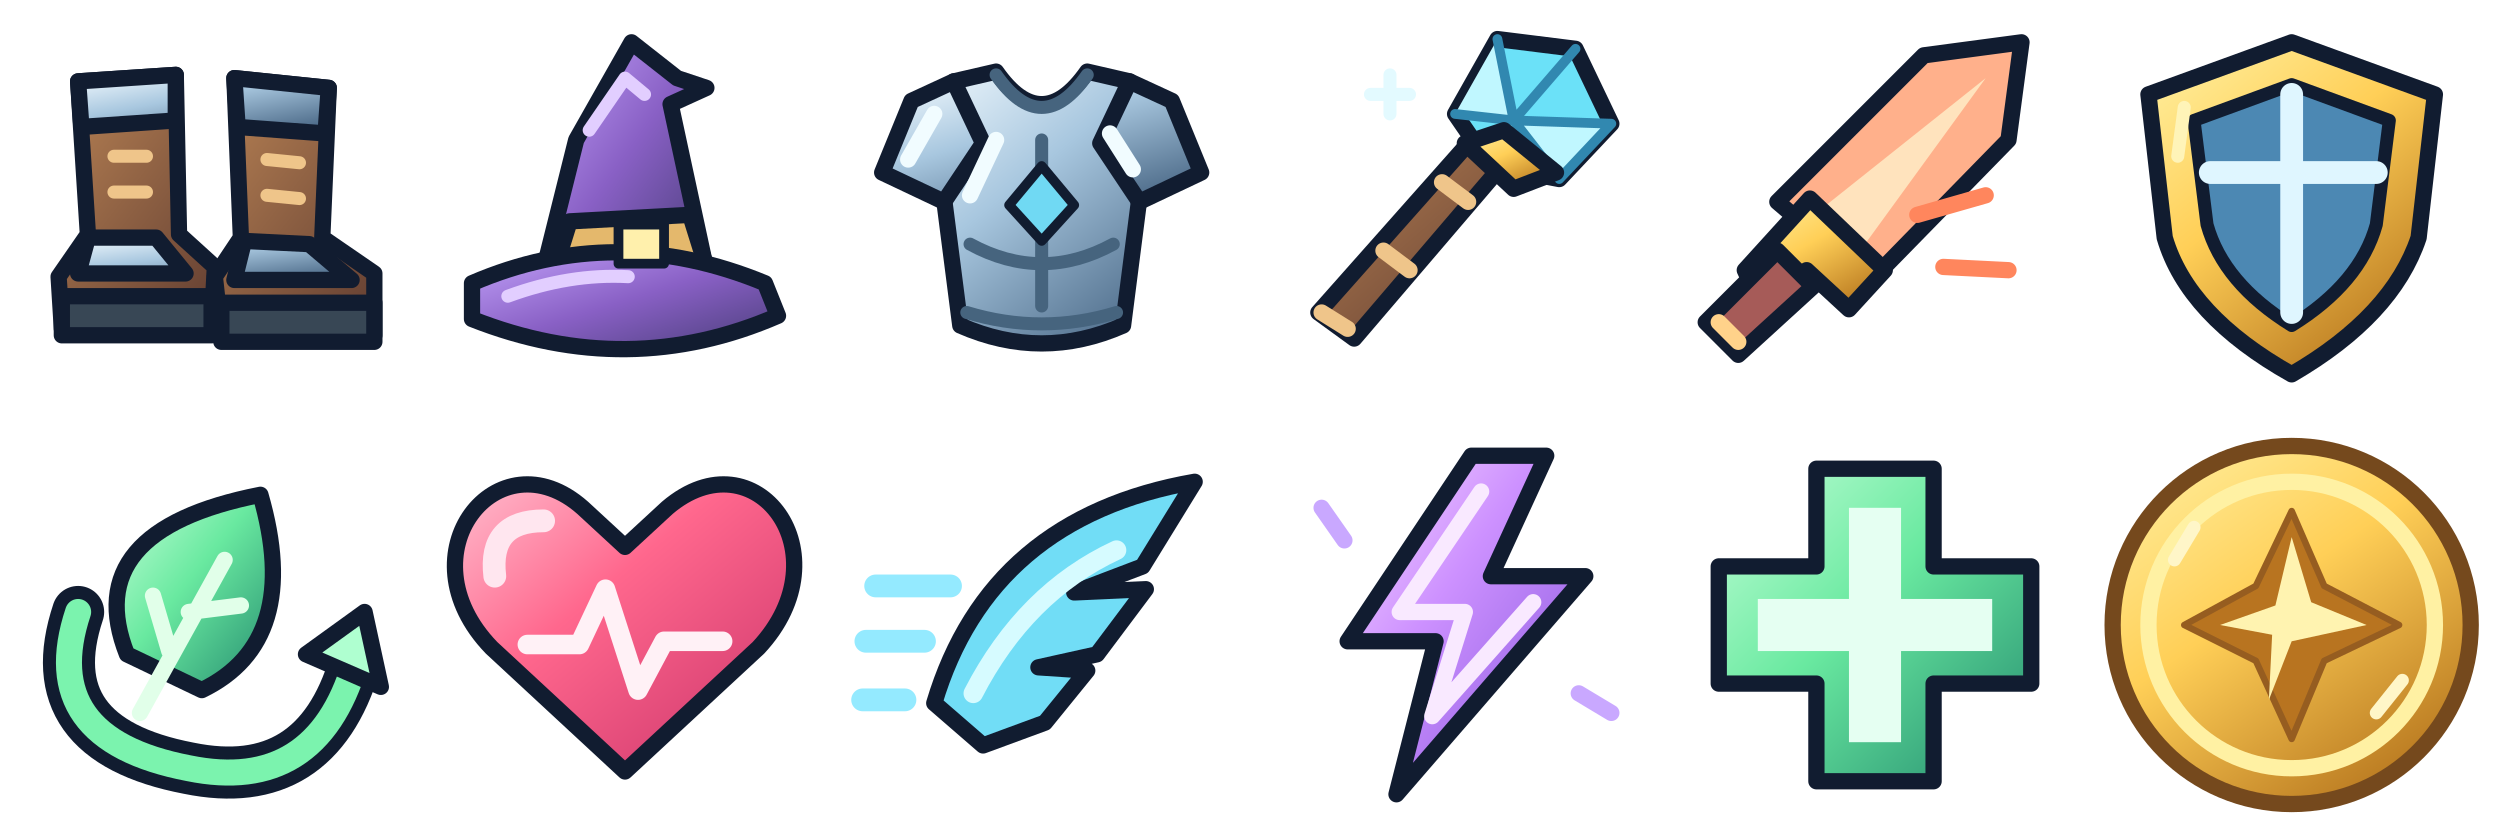
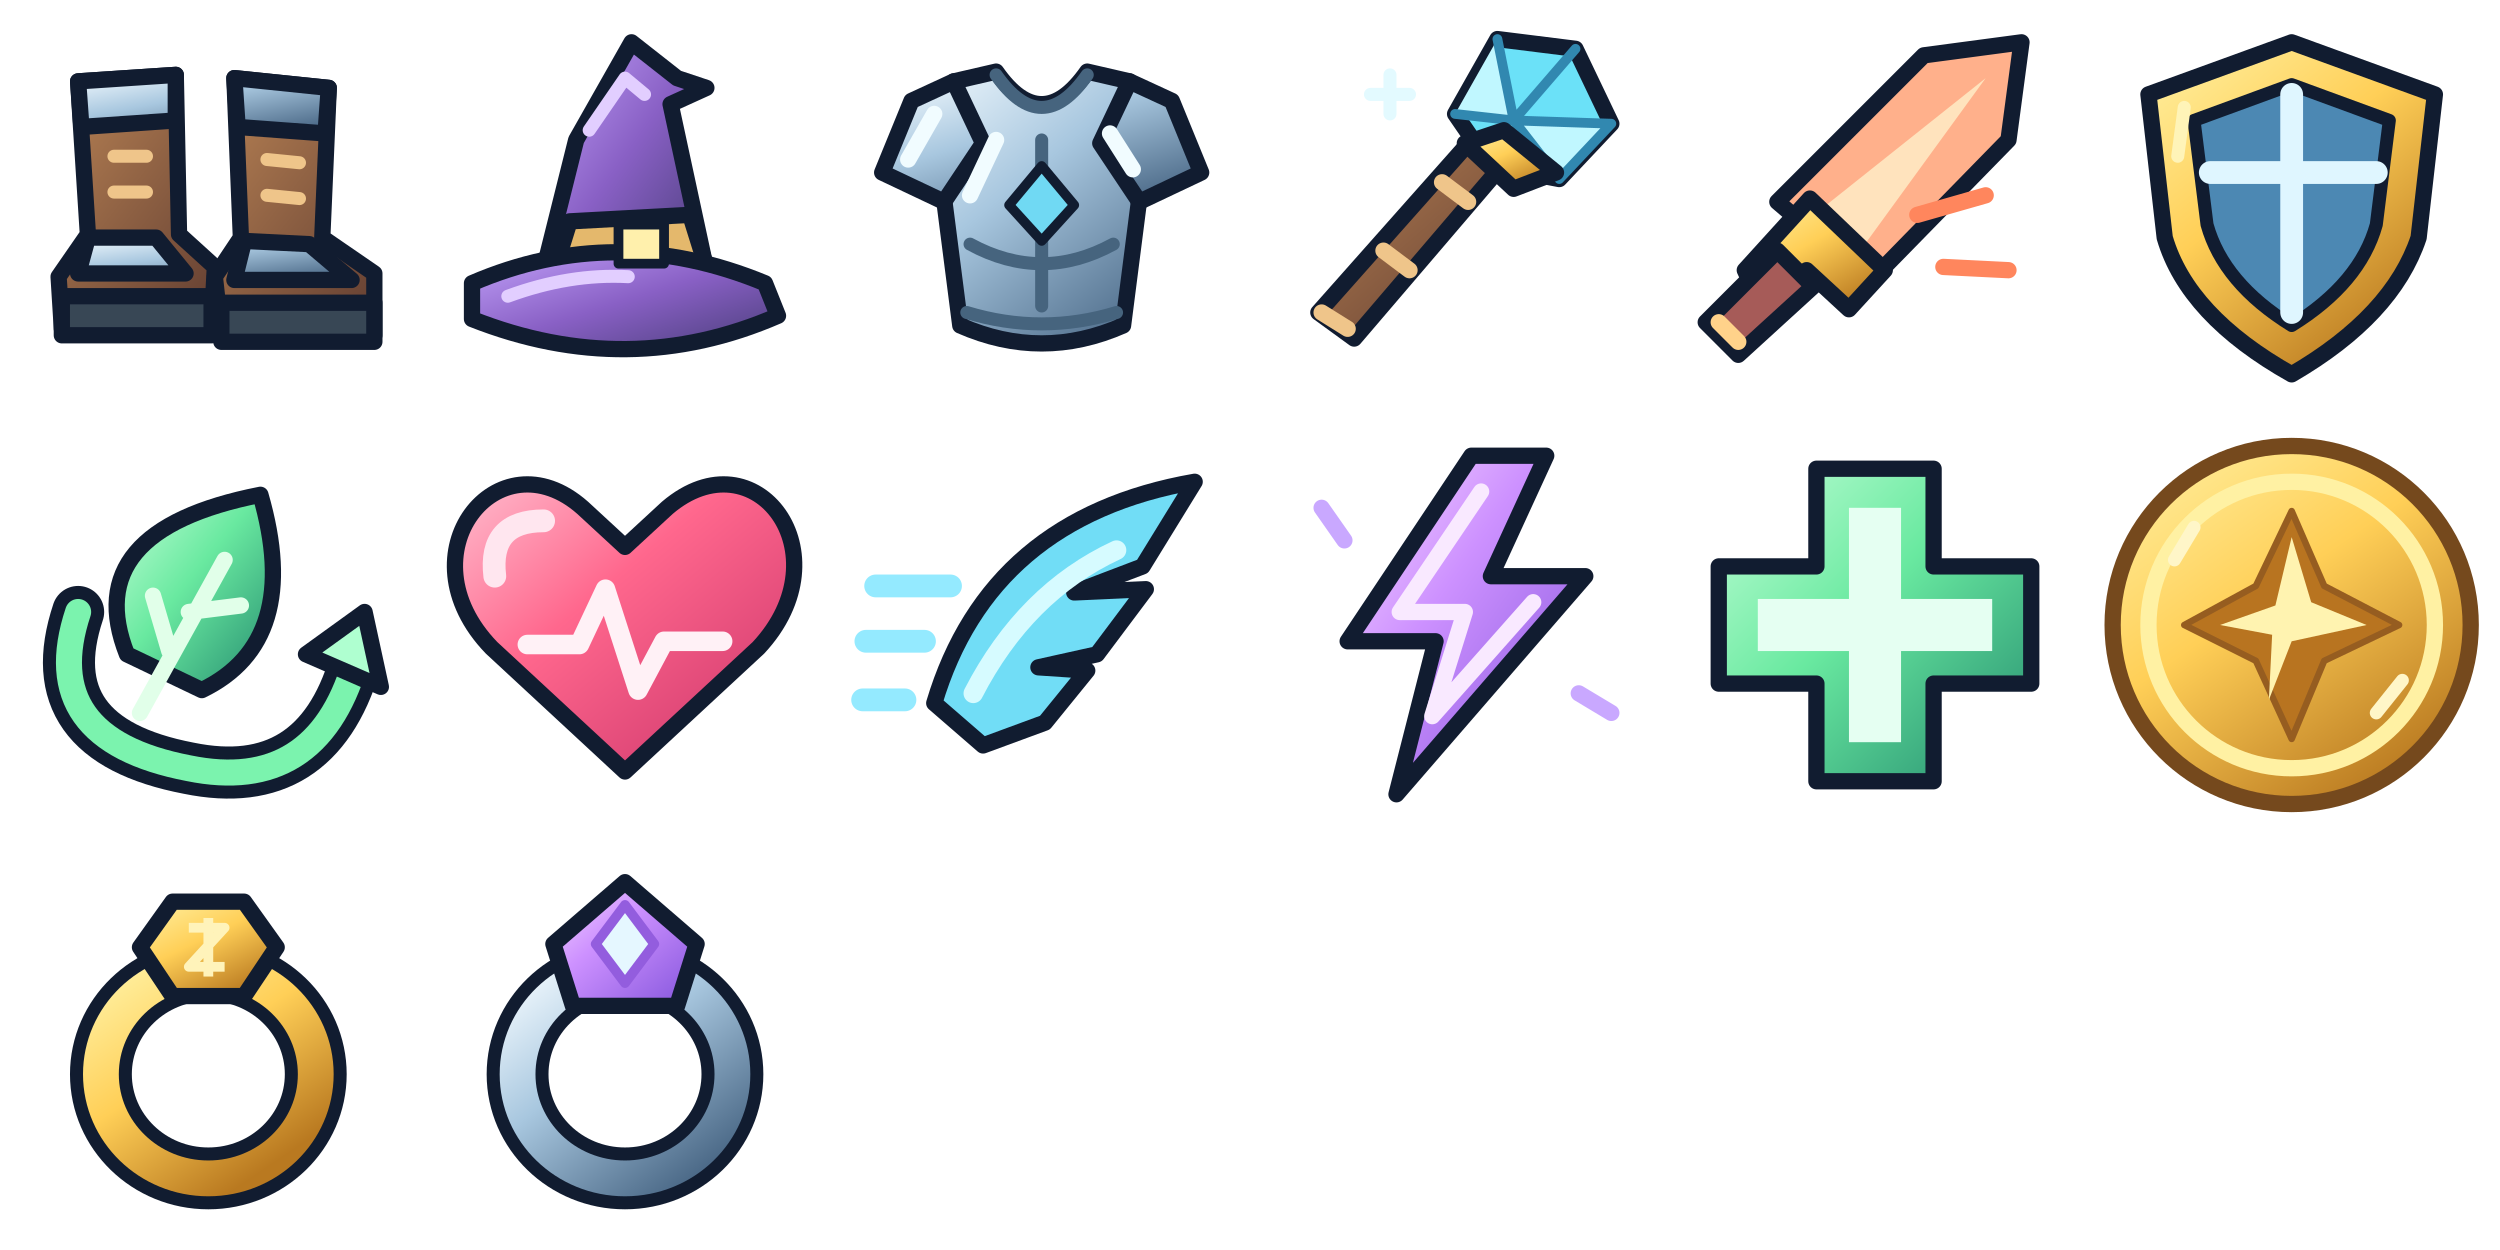
- <svg xmlns="http://www.w3.org/2000/svg" width="768" height="256" viewBox="0 0 768 256">
+ <svg xmlns="http://www.w3.org/2000/svg" width="768" height="384" viewBox="0 0 768 384">
  <defs>
    <linearGradient id="steel" x1="0" y1="0" x2="0.8" y2="1">
      <stop stop-color="#f4fbff" />
      <stop offset="0.45" stop-color="#a8c7df" />
      <stop offset="1" stop-color="#4d6b89" />
    </linearGradient>
    <linearGradient id="leather" x1="0" y1="0" x2="0.8" y2="1">
      <stop stop-color="#ba8455" />
      <stop offset="1" stop-color="#694334" />
    </linearGradient>
    <linearGradient id="cloth" x1="0" y1="0" x2="1" y2="1">
      <stop stop-color="#c2a2fa" />
      <stop offset="0.5" stop-color="#8960c5" />
      <stop offset="1" stop-color="#493d79" />
    </linearGradient>
    <linearGradient id="gold" x1="0" y1="0" x2="0.7" y2="1">
      <stop stop-color="#fff2a5" />
      <stop offset="0.48" stop-color="#ffcf57" />
      <stop offset="1" stop-color="#b97920" />
    </linearGradient>
    <linearGradient id="heart" x1="0" y1="0" x2="1" y2="1">
      <stop stop-color="#ffbdce" />
      <stop offset="0.4" stop-color="#ff678d" />
      <stop offset="1" stop-color="#c93269" />
    </linearGradient>
    <linearGradient id="green" x1="0" y1="0" x2="1" y2="1">
      <stop stop-color="#c2ffd7" />
      <stop offset="0.45" stop-color="#69e9a0" />
      <stop offset="1" stop-color="#238a6e" />
    </linearGradient>
    <linearGradient id="energy" x1="0" y1="0" x2="1" y2="1">
      <stop stop-color="#f8d9ff" />
      <stop offset="0.4" stop-color="#cd91ff" />
      <stop offset="1" stop-color="#8253db" />
    </linearGradient>
  </defs>
  <g stroke="#111c30" stroke-width="5" stroke-linejoin="round" stroke-linecap="round">
    <g>
      <path d="M24 25 54 23 55 72 66 82 65 101 19 101 18 85 27 72Z" fill="url(#leather)" />
      <path d="M72 24 101 27 99 73 115 84 115 103 68 103 66 85 74 73Z" fill="url(#leather)" />
      <path d="M24 25 54 23 54 37 25 39ZM72 24 101 27 100 41 73 39Z" fill="url(#steel)" />
      <path d="M19 91 65 91 65 103 19 103ZM68 93 115 93 115 105 68 105Z" fill="#384755" />
      <path d="M27 73 48 73 57 84 24 84ZM75 74 95 75 108 86 72 86Z" fill="url(#steel)" />
      <path d="M35 48 45 48M35 59 45 59M82 49 92 50M82 60 92 61" stroke="#efc58a" stroke-width="4" />
    </g>
    <g transform="translate(128)">
      <path d="M39 83 49 43 66 13 80 24 89 27 78 32 89 83Z" fill="url(#cloth)" />
      <path d="M47 68 84 66 89 82 42 84Z" fill="#e4b86c" />
      <path d="M17 87Q61 68 107 87L111 97Q65 117 17 98Z" fill="url(#cloth)" />
      <path d="M53 40 64 24 70 29M28 91Q47 84 65 85" stroke="#e2ceff" stroke-width="4" fill="none" />
      <path d="M62 69 76 69 76 81 62 81Z" fill="#fff0ac" stroke-width="3" />
    </g>
    <g transform="translate(256)">
      <path d="M37 25 50 22Q64 42 78 22L91 25 105 51 94 61 89 100Q64 111 39 100L34 61 23 51Z" fill="url(#steel)" />
      <path d="M37 25 24 31 15 53 34 62 46 44ZM91 25 104 31 113 53 94 62 82 44Z" fill="url(#steel)" />
      <path d="M50 23Q64 43 78 23M64 43 64 94M42 75Q64 87 86 75M41 96Q64 103 87 96" fill="none" stroke="#46647e" stroke-width="4" />
      <path d="M50 43 42 60M85 41 92 52M31 35 23 49" stroke="#f1fcff" stroke-width="5" fill="none" />
      <path d="M64 51 74 63 64 74 54 63Z" fill="#70d9f3" stroke-width="3" />
    </g>
    <g transform="translate(384)">
      <path d="M32 104 21 96 76 34 85 42Z" fill="url(#leather)" />
      <path d="M22 96 30 101M41 77 49 83M59 56 67 62" stroke="#efc58a" stroke-width="5" />
      <path d="M74 51 63 35 76 12 100 15 111 38 95 55Z" fill="#6be1f8" />
      <path d="M76 12 81 37 63 35M81 37 100 15M81 37 95 55 111 38Z" fill="#c0f7ff" stroke="#3188b0" stroke-width="3" />
      <path d="M66 44 81 58 94 53 78 40Z" fill="url(#gold)" />
      <path d="M43 23 43 35M37 29 49 29" stroke="#e3faff" stroke-width="4" />
    </g>
    <g transform="translate(512)">
      <path d="M48 74 34 62 79 17 109 13 105 43 61 88Z" fill="#ffb08b" />
      <path d="M44 67 98 24 58 79Z" fill="#ffe3bd" stroke="none" />
      <path d="M24 83 44 61 67 83 56 95 43 83 30 96Z" fill="url(#gold)" />
      <path d="M22 109 12 99 34 77 45 88Z" fill="#a65b58" />
      <path d="M16 99 22 105" stroke="#ffd28a" stroke-width="5" />
      <path d="M77 66 98 60M85 82 105 83" stroke="#ff865d" stroke-width="5" fill="none" />
    </g>
    <g transform="translate(640)">
      <path d="M64 13 108 29 103 73Q95 97 64 115 32 97 25 73L20 29Z" fill="url(#gold)" />
      <path d="M64 26 94 37 90 69Q85 87 64 100 43 87 38 69L34 37Z" fill="#4c88b3" stroke-width="4" />
      <path d="M64 29 64 96M39 53 90 53" stroke="#dff6ff" stroke-width="7" />
      <path d="M31 33 29 48" stroke="#fff4b8" stroke-width="4" fill="none" />
    </g>
    <g transform="translate(0 128)">
      <path d="M39 73Q24 35 80 24 93 69 62 84Z" fill="url(#green)" />
      <path d="M43 91 69 44M52 72 47 55M58 60 74 58" stroke="#e1ffe9" stroke-width="5" fill="none" />
      <path d="M24 60Q11 99 58 108 97 116 109 76" stroke="#111c30" stroke-width="16" fill="none" />
      <path d="M24 60Q11 99 58 108 97 116 109 76" stroke="#7bf3ae" stroke-width="8" fill="none" />
      <path d="M94 73 112 60 117 83Z" fill="#afffd0" />
    </g>
    <g transform="translate(128 128)">
      <path d="M64 109 23 71C-5 42 25 5 51 28L64 40 77 28C104 5 132 42 105 71Z" fill="url(#heart)" />
      <path d="M24 49Q22 32 39 32" stroke="#ffe6ef" stroke-width="7" fill="none" />
      <path d="M34 70 50 70 58 53 68 84 76 69 94 69" stroke="#fff1f6" stroke-width="6" fill="none" />
    </g>
    <g transform="translate(256 128)">
      <path d="M31 88Q48 31 111 20L95 46 74 54 96 53 81 73 63 77 78 78 65 94 46 101Z" fill="#71ddf6" />
      <path d="M43 85Q59 54 87 41" stroke="#d6fbff" stroke-width="6" fill="none" />
      <path d="M13 52 36 52M10 69 28 69M9 87 22 87" stroke="#94eaff" stroke-width="7" fill="none" />
    </g>
    <g transform="translate(384 128)">
      <path d="M68 12 30 69 57 69 45 116 103 49 74 49 91 12Z" fill="url(#energy)" />
      <path d="M71 23 46 60 66 60 56 92 87 57" fill="none" stroke="#f9e9ff" stroke-width="5" />
      <path d="M22 28 29 38M101 85 111 91" stroke="#c9a8ff" stroke-width="5" fill="none" />
    </g>
    <g transform="translate(512 128)">
      <path d="M46 16 82 16 82 46 112 46 112 82 82 82 82 112 46 112 46 82 16 82 16 46 46 46Z" fill="url(#green)" />
      <path d="M56 28 72 28 72 56 100 56 100 72 72 72 72 100 56 100 56 72 28 72 28 56 56 56Z" fill="#e5fff2" stroke="none" />
    </g>
    <g transform="translate(640 128)">
      <circle cx="64" cy="64" r="55" fill="url(#gold)" stroke="#75491d" stroke-width="5" />
      <circle cx="64" cy="64" r="44" fill="none" stroke="#fff1a3" stroke-width="5" />
      <path d="M64 29 74 52 97 64 74 75 64 99 53 75 31 64 53 52Z" fill="#b87420" stroke="#965d20" stroke-width="2" />
      <path d="M64 37 70 57 87 64 64 69 57 87 58 67 42 64 59 58Z" fill="#fff3b0" stroke="none" />
      <path d="M28 44 34 34M90 91 98 81" stroke="#fff6c8" stroke-width="4" fill="none" />
    </g>
  </g>
+   <g transform="translate(0 256)" stroke="#111c30" stroke-width="5" stroke-linejoin="round">
+     <ellipse cx="64" cy="74" rx="33" ry="32" fill="none" stroke="#111c30" stroke-width="19" />
+     <ellipse cx="64" cy="74" rx="33" ry="32" fill="none" stroke="url(#gold)" stroke-width="11" />
+     <path d="M43 35 53 21 75 21 85 35 75 50 53 50Z" fill="url(#gold)" />
+     <path d="M64 26 64 44M58 29 69 29 58 41 69 41" fill="none" stroke="#fff3ba" stroke-width="3" />
+   </g>
+   <g transform="translate(128 256)" stroke="#111c30" stroke-width="5" stroke-linejoin="round">
+     <ellipse cx="64" cy="74" rx="33" ry="32" fill="none" stroke="#111c30" stroke-width="19" />
+     <ellipse cx="64" cy="74" rx="33" ry="32" fill="none" stroke="url(#steel)" stroke-width="11" />
+     <path d="M42 34 64 15 86 34 80 53 48 53Z" fill="url(#energy)" />
+     <path d="M64 22 73 34 64 46 55 34Z" fill="#e5f7ff" stroke="#935dde" stroke-width="3" />
+   </g>
</svg>
